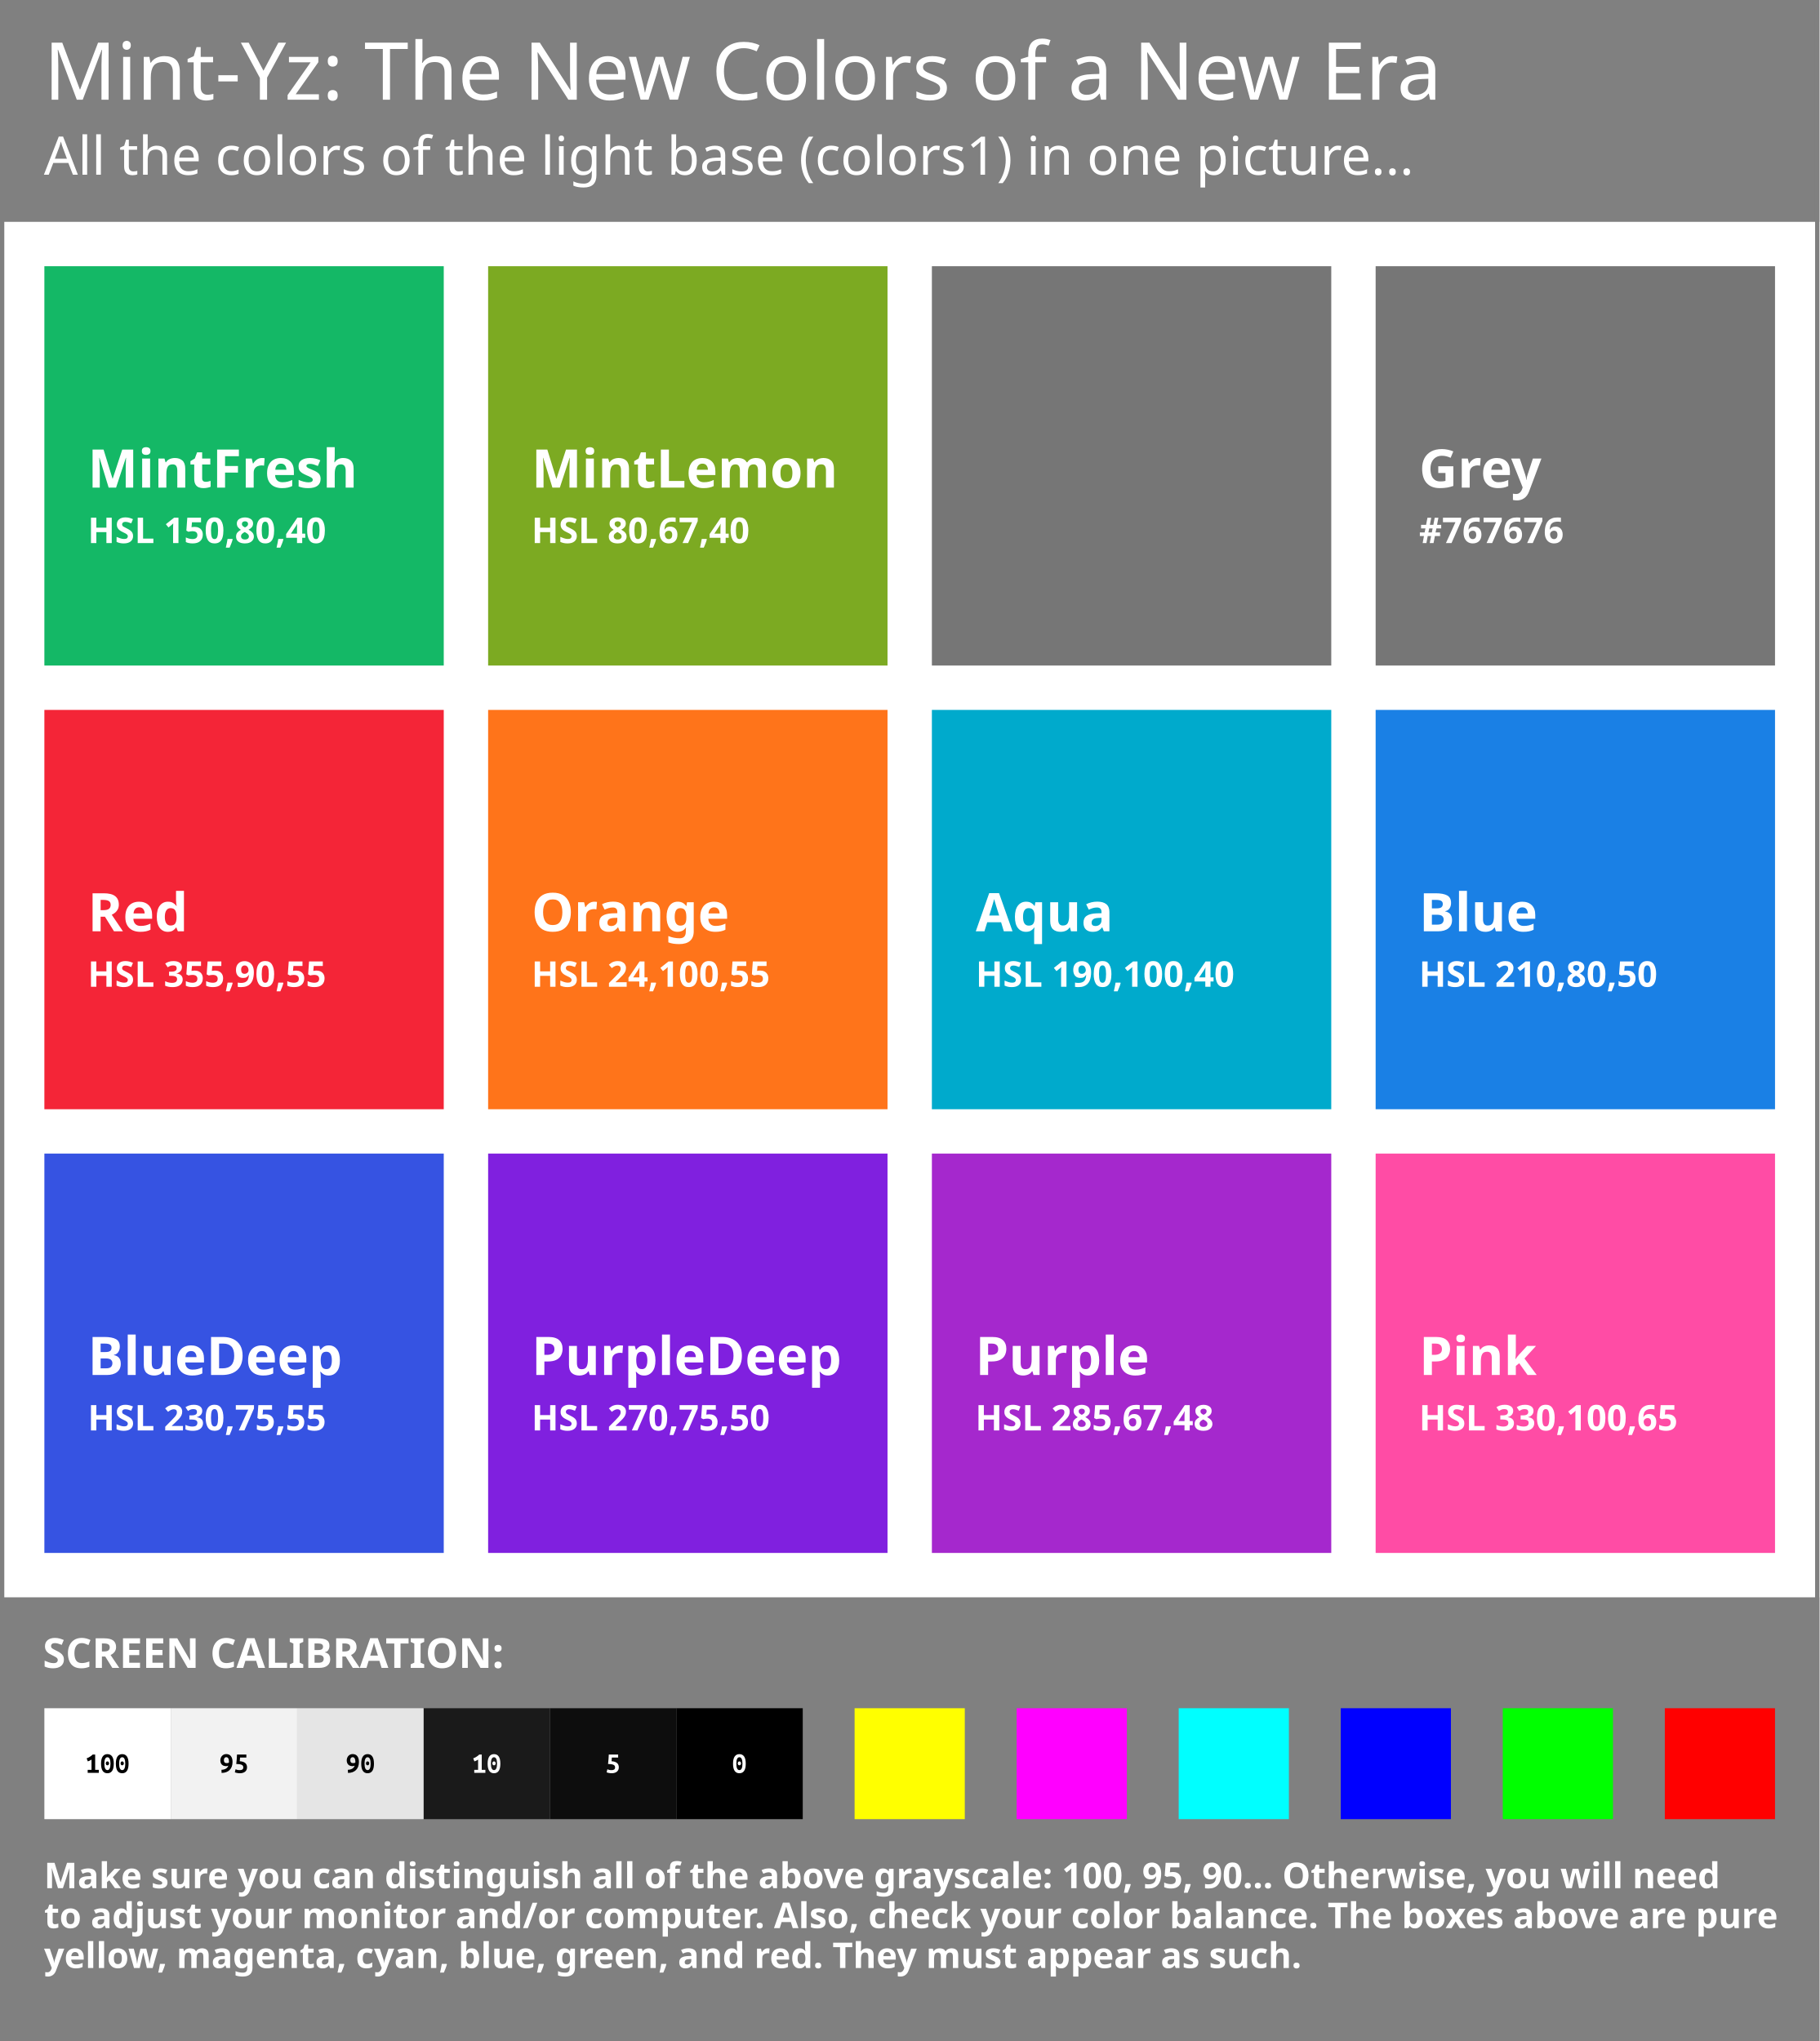
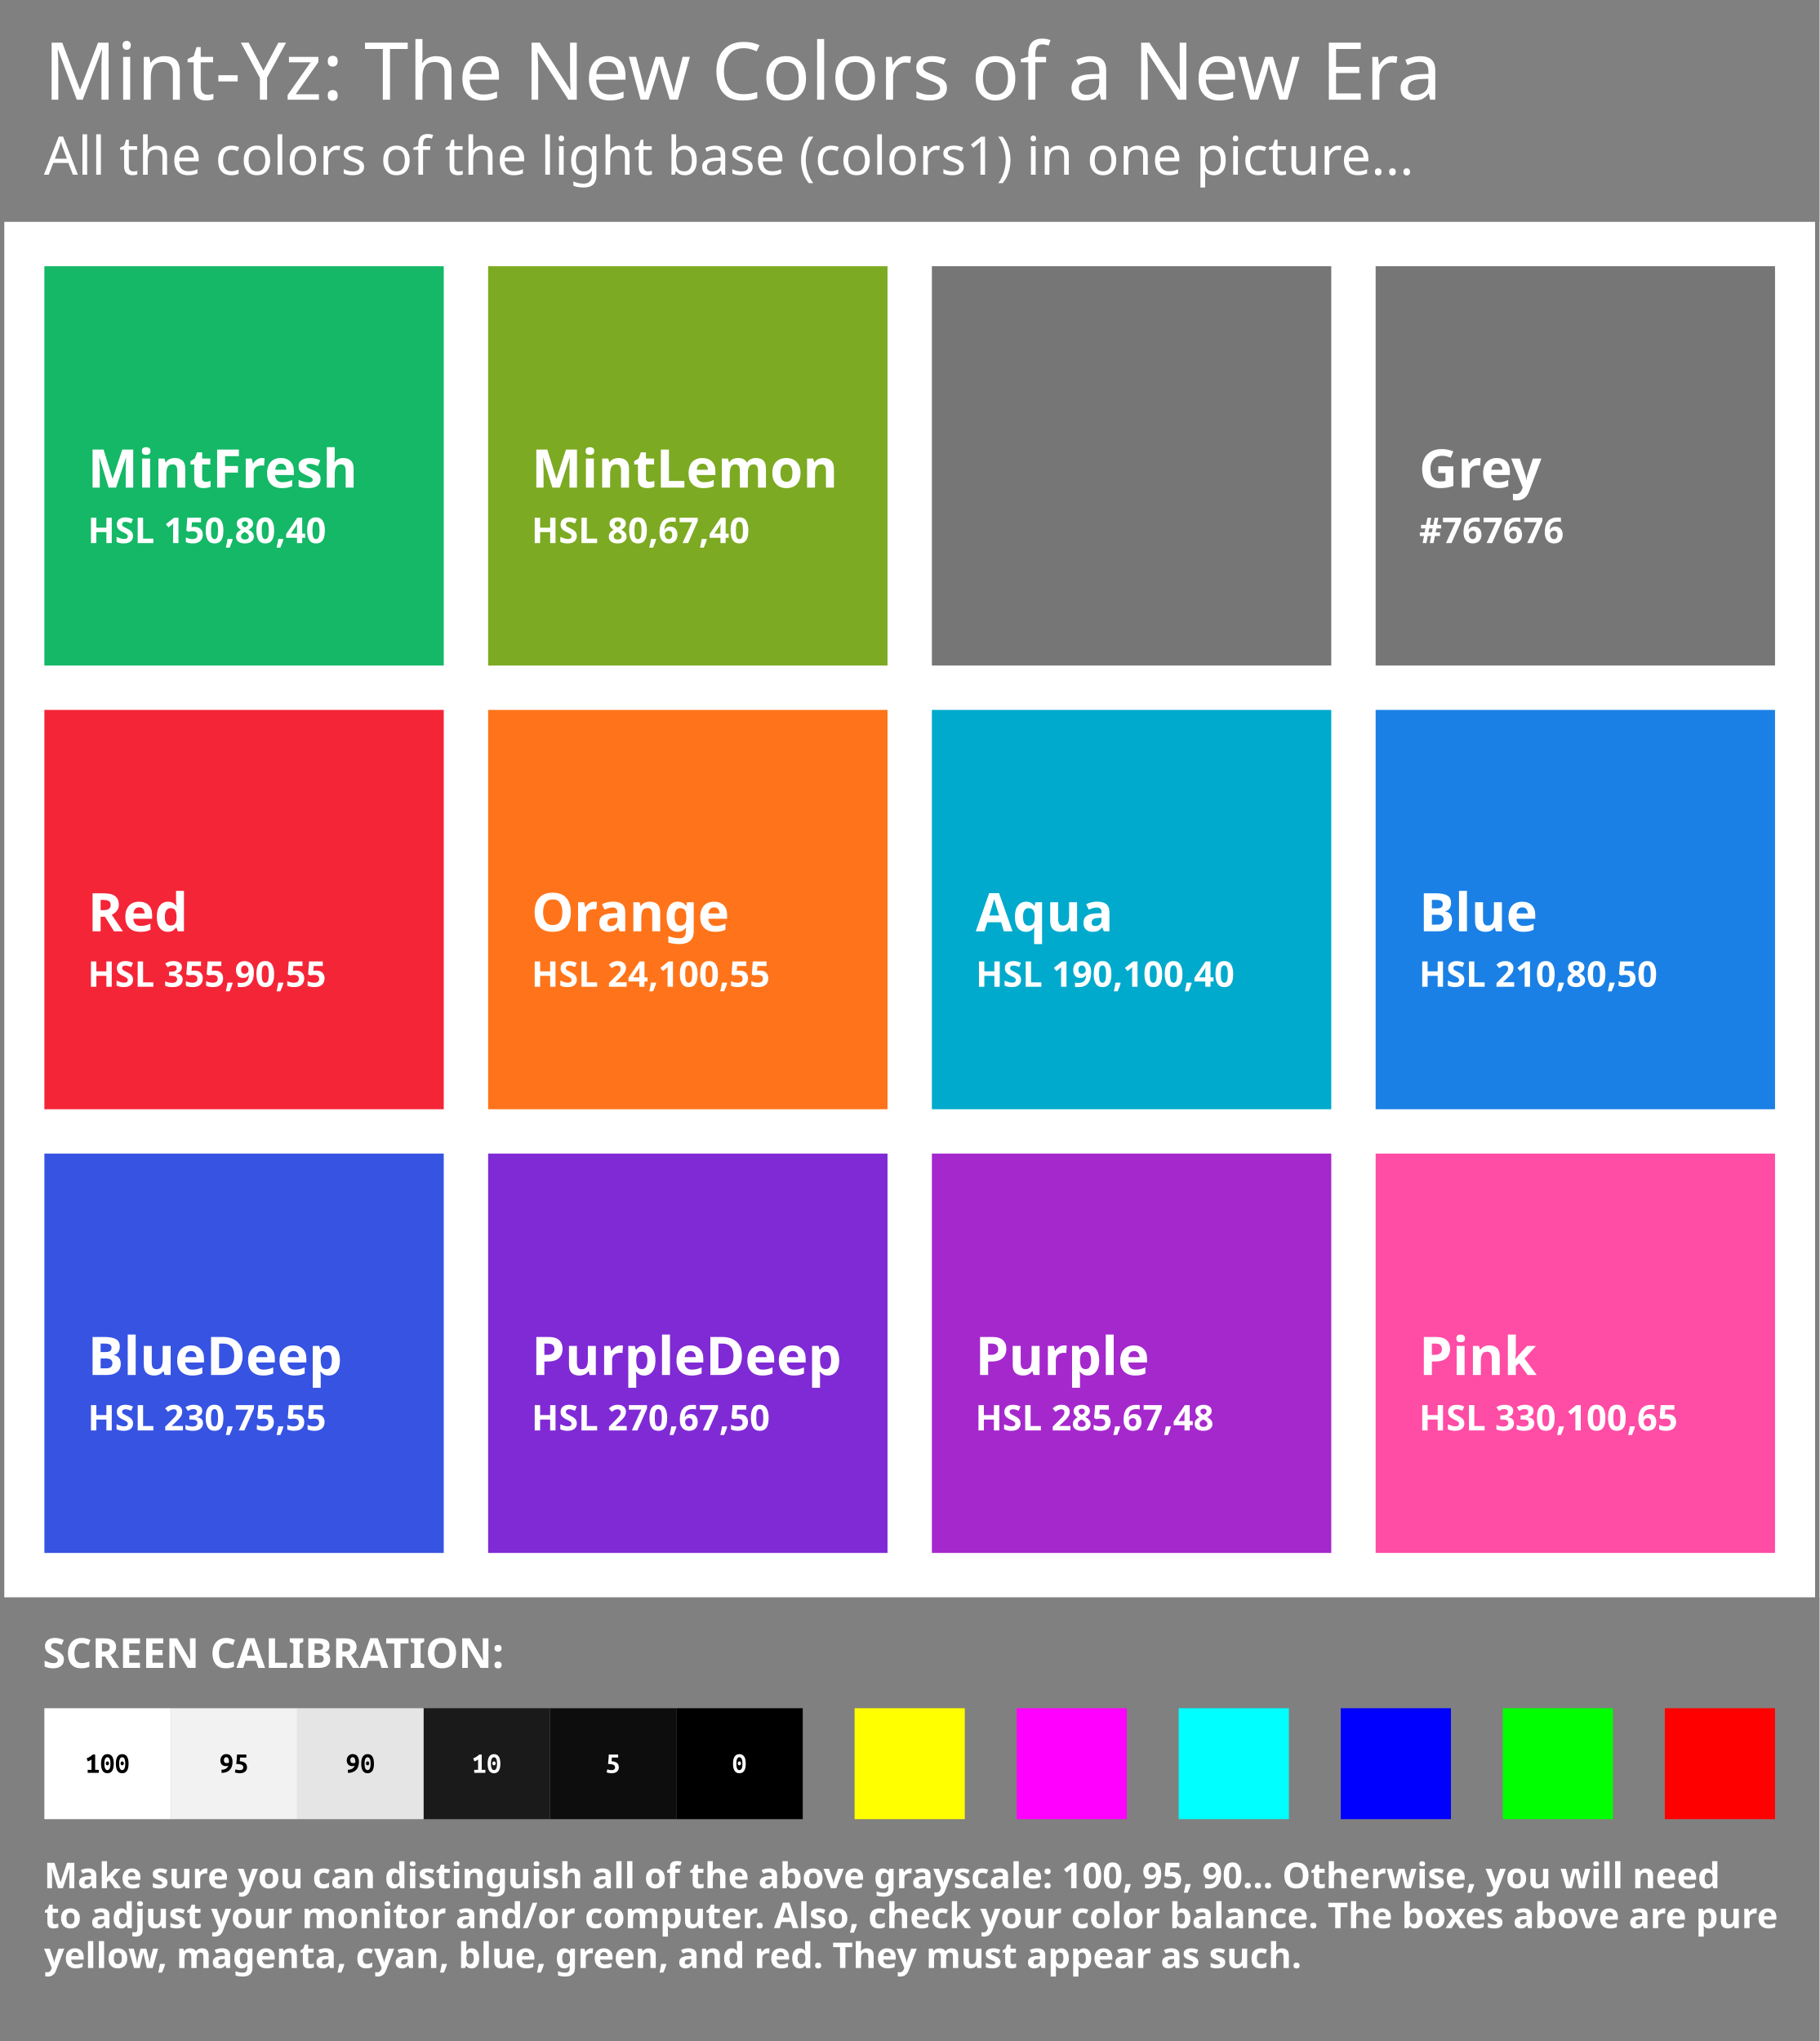
<svg xmlns="http://www.w3.org/2000/svg" width="820" height="920" viewBox="0 0 820 920" version="1.1" id="svg8">
  <defs id="defs2" />
  <g id="layer5">
    <rect y="0" x="0" height="920" width="820" id="rect122" style="fill:#ffffff;fill-opacity:1;stroke:none;stroke-width:0;stroke-opacity:1" />
  </g>
  <g id="layer1" transform="translate(0,-91.79999)">
    <rect y="91.8" x="0" height="100" width="820" id="rect903" style="opacity:1;vector-effect:none;fill:#808080;fill-opacity:1;stroke:none;stroke-width:0;stroke-linecap:butt;stroke-linejoin:miter;stroke-miterlimit:4;stroke-dasharray:none;stroke-dashoffset:0;stroke-opacity:1" />
    <text xml:space="preserve" style="font-style:normal;font-variant:normal;font-weight:normal;font-stretch:normal;font-size:24px;line-height:1.25;font-family:'DejaVu Sans';-inkscape-font-specification:'DejaVu Sans';text-align:start;letter-spacing:0px;word-spacing:0px;text-anchor:start;fill:#000000;fill-opacity:1;stroke:none" x="19.784" y="136.748" id="text947">
      <tspan x="19.784" y="136.748" style="font-style:normal;font-variant:normal;font-weight:normal;font-stretch:normal;font-size:36px;font-family:'Ubuntu Mono';-inkscape-font-specification:'Ubuntu Mono';fill:#ffffff;fill-opacity:1" id="tspan921">Mint-Yz: The New Colors of a New Era</tspan>
      <tspan id="tspan135" x="19.784" y="170.556" style="font-style:normal;font-variant:normal;font-weight:normal;font-stretch:normal;font-size:24px;font-family:'Ubuntu Mono';-inkscape-font-specification:'Ubuntu Mono';fill:#ffffff;fill-opacity:1">All the colors of the light base (colors1) in one picture...</tspan>
    </text>
    <rect y="92.768" x="0.968" height="918.063" width="818.063" id="rect115" style="fill:none;fill-opacity:1;stroke:#808080;stroke-width:1.937;stroke-opacity:1" />
    <g id="g1134" transform="translate(0,-50)">
      <rect y="861.8" x="0" height="200" width="820" id="rect4820" style="opacity:1;vector-effect:none;fill:#808080;fill-opacity:1;stroke:none;stroke-width:0;stroke-linecap:butt;stroke-linejoin:miter;stroke-miterlimit:4;stroke-dasharray:none;stroke-dashoffset:0;stroke-opacity:1" />
      <g id="g1061">
        <g transform="matrix(0,-2.099737,2.760329,0,-19.81775,889.5778)" style="display:inline" id="g1269">
          <rect transform="rotate(-90)" rx="6.3846035e-17" y="-34.396" x="-297" height="23.812" width="17.992" id="rect7" style="fill:#ff0000;fill-opacity:1;stroke:none;stroke-width:0.15;stroke-miterlimit:4;stroke-dasharray:none;stroke-opacity:1" />
          <rect transform="rotate(-90)" style="fill:#00ff00;fill-opacity:1;stroke:none;stroke-width:0.15;stroke-miterlimit:4;stroke-dasharray:none;stroke-opacity:1" id="rect9" width="17.992" height="23.812" x="-270.542" y="-34.396" rx="6.3846035e-17" />
          <rect transform="rotate(-90)" rx="6.3846035e-17" y="-34.396" x="-244.083" height="23.812" width="17.992" id="rect11" style="fill:#0000ff;fill-opacity:1;stroke:none;stroke-width:0.15;stroke-miterlimit:4;stroke-dasharray:none;stroke-opacity:1" />
          <rect transform="rotate(-90)" style="fill:#ffff00;fill-opacity:1;stroke:none;stroke-width:0.15;stroke-miterlimit:4;stroke-dasharray:none;stroke-opacity:1" id="rect818" width="17.992" height="23.812" x="-164.708" y="-34.396" rx="6.3846035e-17" />
          <rect transform="rotate(-90)" rx="6.3846035e-17" y="-34.396" x="-217.625" height="23.812" width="17.992" id="rect820-7" style="fill:#00ffff;fill-opacity:1;stroke:none;stroke-width:0.15;stroke-miterlimit:4;stroke-dasharray:none;stroke-opacity:1" />
          <rect transform="rotate(-90)" style="fill:#ff00ff;fill-opacity:1;stroke:none;stroke-width:0.15;stroke-miterlimit:4;stroke-dasharray:none;stroke-opacity:1" id="rect822-6" width="17.992" height="23.812" x="-191.167" y="-34.396" rx="6.3846035e-17" />
        </g>
        <rect transform="scale(-1)" style="display:inline;fill:#000000;fill-opacity:1;stroke:none;stroke-width:0.387;stroke-miterlimit:4;stroke-dasharray:none;stroke-opacity:1" id="rect1035" width="56.966" height="50" x="-361.798" y="-961.8" rx="2.0215312e-16" />
        <rect transform="scale(-1)" rx="2.0215312e-16" y="-961.8" x="-304.831" height="50" width="56.966" id="rect1037" style="display:inline;fill:#0d0d0d;fill-opacity:1;stroke:none;stroke-width:0.387;stroke-miterlimit:4;stroke-dasharray:none;stroke-opacity:1" />
        <rect transform="scale(-1)" style="display:inline;fill:#f2f2f2;fill-opacity:1;stroke:none;stroke-width:0.387;stroke-miterlimit:4;stroke-dasharray:none;stroke-opacity:1" id="rect1039" width="56.966" height="50" x="-133.933" y="-961.8" rx="2.0215312e-16" />
        <rect transform="scale(-1)" rx="2.0215312e-16" y="-961.8" x="-247.865" height="50" width="56.966" id="rect1041" style="display:inline;fill:#1a1a1a;fill-opacity:1;stroke:none;stroke-width:0.387;stroke-miterlimit:4;stroke-dasharray:none;stroke-opacity:1" />
        <rect transform="scale(-1)" style="display:inline;fill:#e5e5e5;fill-opacity:1;stroke:none;stroke-width:0.387;stroke-miterlimit:4;stroke-dasharray:none;stroke-opacity:1" id="rect1043" width="56.966" height="50" x="-190.899" y="-961.8" rx="2.0215312e-16" />
        <rect rx="2.0215312e-16" y="-961.8" x="-76.966" height="50" width="56.966" id="rect1045" style="display:inline;fill:#ffffff;fill-opacity:1;stroke:none;stroke-width:0.387;stroke-miterlimit:4;stroke-dasharray:none;stroke-opacity:1" transform="scale(-1)" />
        <g id="g1028">
          <g style="font-weight:bold;font-size:13.333px;line-height:17.778px;font-family:'Ubuntu Mono';-inkscape-font-specification:'Ubuntu Mono Bold';letter-spacing:0px;word-spacing:0px" id="text135" aria-label="100">
            <path id="path983" style="font-size:13.333px;text-align:center;text-anchor:middle" d="m 41.25,939.573 v -4.613 q -0.373,0.267 -0.853,0.48 -0.48,0.2 -0.813,0.32 l -0.533,-1.36 q 0.32,-0.12 0.693,-0.307 0.373,-0.187 0.747,-0.413 0.373,-0.227 0.707,-0.48 0.333,-0.253 0.573,-0.52 h 1.12 v 6.893 h 1.64 v 1.36 h -5.013 v -1.36 z" />
            <path id="path985" style="font-size:13.333px;text-align:center;text-anchor:middle" d="m 51.277,936.786 q 0,2.187 -0.733,3.253 -0.733,1.067 -2.133,1.067 -1.4,0 -2.133,-1.067 -0.733,-1.067 -0.733,-3.253 0,-2.16 0.747,-3.227 0.747,-1.067 2.12,-1.067 1.4,0 2.133,1.067 0.733,1.053 0.733,3.227 z m -1.48,0 q 0,-1.413 -0.36,-2.147 -0.347,-0.747 -1.027,-0.747 -0.667,0 -1.027,0.747 -0.36,0.733 -0.36,2.147 0,1.427 0.36,2.173 0.36,0.733 1.027,0.733 0.68,0 1.027,-0.733 0.36,-0.747 0.36,-2.173 z m -0.64,-0.133 q 0,0.36 -0.213,0.627 -0.2,0.253 -0.52,0.253 -0.347,0 -0.547,-0.253 -0.2,-0.267 -0.2,-0.627 0,-0.36 0.2,-0.627 0.2,-0.267 0.547,-0.267 0.32,0 0.52,0.267 0.213,0.267 0.213,0.627 z" />
            <path id="path987" style="font-size:13.333px;text-align:center;text-anchor:middle" d="m 57.943,936.786 q 0,2.187 -0.733,3.253 -0.733,1.067 -2.133,1.067 -1.4,0 -2.133,-1.067 -0.733,-1.067 -0.733,-3.253 0,-2.16 0.747,-3.227 0.747,-1.067 2.12,-1.067 1.4,0 2.133,1.067 0.733,1.053 0.733,3.227 z m -1.48,0 q 0,-1.413 -0.36,-2.147 -0.347,-0.747 -1.027,-0.747 -0.667,0 -1.027,0.747 -0.36,0.733 -0.36,2.147 0,1.427 0.36,2.173 0.36,0.733 1.027,0.733 0.68,0 1.027,-0.733 0.36,-0.747 0.36,-2.173 z m -0.64,-0.133 q 0,0.36 -0.213,0.627 -0.2,0.253 -0.52,0.253 -0.347,0 -0.547,-0.253 -0.2,-0.267 -0.2,-0.627 0,-0.36 0.2,-0.627 0.2,-0.267 0.547,-0.267 0.32,0 0.52,0.267 0.213,0.267 0.213,0.627 z" />
          </g>
          <g style="font-weight:bold;font-size:13.333px;line-height:17.778px;font-family:'Ubuntu Mono';-inkscape-font-specification:'Ubuntu Mono Bold';letter-spacing:0px;word-spacing:0px" id="text141" aria-label="0">
            <path id="path990" style="font-size:13.333px;text-align:center;text-anchor:middle;fill:#ffffff;fill-opacity:1" d="m 336.107,936.786 q 0,2.187 -0.733,3.253 -0.733,1.067 -2.133,1.067 -1.4,0 -2.133,-1.067 -0.733,-1.067 -0.733,-3.253 0,-2.16 0.747,-3.227 0.747,-1.067 2.12,-1.067 1.4,0 2.133,1.067 0.733,1.053 0.733,3.227 z m -1.48,0 q 0,-1.413 -0.36,-2.147 -0.347,-0.747 -1.027,-0.747 -0.667,0 -1.027,0.747 -0.36,0.733 -0.36,2.147 0,1.427 0.36,2.173 0.36,0.733 1.027,0.733 0.68,0 1.027,-0.733 0.36,-0.747 0.36,-2.173 z m -0.64,-0.133 q 0,0.36 -0.213,0.627 -0.2,0.253 -0.52,0.253 -0.347,0 -0.547,-0.253 -0.2,-0.267 -0.2,-0.627 0,-0.36 0.2,-0.627 0.2,-0.267 0.547,-0.267 0.32,0 0.52,0.267 0.213,0.267 0.213,0.627 z" />
          </g>
          <g style="font-weight:bold;font-size:13.333px;line-height:17.778px;font-family:'Ubuntu Mono';-inkscape-font-specification:'Ubuntu Mono Bold';letter-spacing:0px;word-spacing:0px" id="text968" aria-label="95">
            <path id="path993" style="font-size:13.333px;text-align:center;text-anchor:middle" d="m 102.189,936.546 q 0.253,0 0.533,-0.053 0.28,-0.053 0.453,-0.147 0.013,-0.107 0.013,-0.253 0.013,-0.16 0.013,-0.307 0,-0.333 -0.067,-0.667 -0.053,-0.347 -0.2,-0.627 -0.133,-0.28 -0.373,-0.453 -0.227,-0.173 -0.573,-0.173 -0.293,0 -0.507,0.12 -0.2,0.107 -0.333,0.293 -0.12,0.187 -0.187,0.44 -0.053,0.253 -0.053,0.533 0,0.627 0.293,0.96 0.293,0.333 0.987,0.333 z m -0.213,1.36 q -0.72,0 -1.227,-0.2 -0.507,-0.213 -0.827,-0.573 -0.32,-0.36 -0.467,-0.827 -0.147,-0.48 -0.147,-1.027 0,-0.48 0.16,-0.973 0.173,-0.507 0.493,-0.907 0.333,-0.413 0.827,-0.667 0.493,-0.267 1.16,-0.267 1.387,0 2.12,0.933 0.733,0.933 0.733,2.6 0,1.2 -0.347,2.133 -0.347,0.92 -1,1.547 -0.64,0.627 -1.56,0.96 -0.907,0.32 -2.027,0.32 l -0.053,-1.413 q 1.067,-0.013 1.907,-0.453 0.84,-0.453 1.187,-1.413 -0.52,0.227 -0.933,0.227 z" />
            <path id="path995" style="font-size:13.333px;text-align:center;text-anchor:middle" d="m 109.656,938.506 q 0,-0.347 -0.12,-0.627 -0.107,-0.293 -0.453,-0.493 -0.333,-0.213 -0.96,-0.32 -0.627,-0.12 -1.64,-0.12 0.133,-1.12 0.213,-2.187 0.08,-1.08 0.12,-2.08 h 4.213 v 1.36 h -2.84 q -0.027,0.427 -0.067,0.893 -0.04,0.467 -0.067,0.76 1.653,0.107 2.467,0.8 0.813,0.693 0.813,1.947 0,0.573 -0.2,1.067 -0.2,0.48 -0.613,0.84 -0.413,0.36 -1.027,0.56 -0.613,0.2 -1.427,0.2 -0.32,0 -0.653,-0.04 -0.333,-0.04 -0.64,-0.107 -0.307,-0.053 -0.56,-0.133 -0.24,-0.08 -0.373,-0.147 l 0.333,-1.36 q 0.293,0.147 0.747,0.267 0.453,0.12 1.133,0.12 0.48,0 0.787,-0.107 0.32,-0.107 0.493,-0.267 0.187,-0.173 0.253,-0.387 0.067,-0.213 0.067,-0.44 z" />
          </g>
          <g style="font-weight:bold;font-size:13.333px;line-height:17.778px;font-family:'Ubuntu Mono';-inkscape-font-specification:'Ubuntu Mono Bold';letter-spacing:0px;word-spacing:0px" id="text973" aria-label="90">
            <path id="path998" style="font-size:13.333px;text-align:center;text-anchor:middle" d="m 159.155,936.546 q 0.253,0 0.533,-0.053 0.28,-0.053 0.453,-0.147 0.013,-0.107 0.013,-0.253 0.013,-0.16 0.013,-0.307 0,-0.333 -0.067,-0.667 -0.053,-0.347 -0.2,-0.627 -0.133,-0.28 -0.373,-0.453 -0.227,-0.173 -0.573,-0.173 -0.293,0 -0.507,0.12 -0.2,0.107 -0.333,0.293 -0.12,0.187 -0.187,0.44 -0.053,0.253 -0.053,0.533 0,0.627 0.293,0.96 0.293,0.333 0.987,0.333 z m -0.213,1.36 q -0.72,0 -1.227,-0.2 -0.507,-0.213 -0.827,-0.573 -0.32,-0.36 -0.467,-0.827 -0.147,-0.48 -0.147,-1.027 0,-0.48 0.16,-0.973 0.173,-0.507 0.493,-0.907 0.333,-0.413 0.827,-0.667 0.493,-0.267 1.16,-0.267 1.387,0 2.12,0.933 0.733,0.933 0.733,2.6 0,1.2 -0.347,2.133 -0.347,0.92 -1,1.547 -0.64,0.627 -1.56,0.96 -0.907,0.32 -2.027,0.32 l -0.053,-1.413 q 1.067,-0.013 1.907,-0.453 0.84,-0.453 1.187,-1.413 -0.52,0.227 -0.933,0.227 z" />
            <path id="path1000" style="font-size:13.333px;text-align:center;text-anchor:middle" d="m 168.542,936.786 q 0,2.187 -0.733,3.253 -0.733,1.067 -2.133,1.067 -1.4,0 -2.133,-1.067 -0.733,-1.067 -0.733,-3.253 0,-2.16 0.747,-3.227 0.747,-1.067 2.12,-1.067 1.4,0 2.133,1.067 0.733,1.053 0.733,3.227 z m -1.48,0 q 0,-1.413 -0.36,-2.147 -0.347,-0.747 -1.027,-0.747 -0.667,0 -1.027,0.747 -0.36,0.733 -0.36,2.147 0,1.427 0.36,2.173 0.36,0.733 1.027,0.733 0.68,0 1.027,-0.733 0.36,-0.747 0.36,-2.173 z m -0.64,-0.133 q 0,0.36 -0.213,0.627 -0.2,0.253 -0.52,0.253 -0.347,0 -0.547,-0.253 -0.2,-0.267 -0.2,-0.627 0,-0.36 0.2,-0.627 0.2,-0.267 0.547,-0.267 0.32,0 0.52,0.267 0.213,0.267 0.213,0.627 z" />
          </g>
          <g style="font-weight:bold;font-size:13.333px;line-height:17.778px;font-family:'Ubuntu Mono';-inkscape-font-specification:'Ubuntu Mono Bold';letter-spacing:0px;word-spacing:0px" id="text977" aria-label="10">
            <path id="path1003" style="font-size:13.333px;text-align:center;text-anchor:middle;fill:#ffffff;fill-opacity:1" d="m 215.481,939.573 v -4.613 q -0.373,0.267 -0.853,0.48 -0.48,0.2 -0.813,0.32 l -0.533,-1.36 q 0.32,-0.12 0.693,-0.307 0.373,-0.187 0.747,-0.413 0.373,-0.227 0.707,-0.48 0.333,-0.253 0.573,-0.52 h 1.12 v 6.893 h 1.64 v 1.36 H 213.748 v -1.36 z" />
            <path id="path1005" style="font-size:13.333px;text-align:center;text-anchor:middle;fill:#ffffff;fill-opacity:1" d="m 225.508,936.786 q 0,2.187 -0.733,3.253 -0.733,1.067 -2.133,1.067 -1.4,0 -2.133,-1.067 -0.733,-1.067 -0.733,-3.253 0,-2.16 0.747,-3.227 0.747,-1.067 2.12,-1.067 1.4,0 2.133,1.067 0.733,1.053 0.733,3.227 z m -1.48,0 q 0,-1.413 -0.36,-2.147 -0.347,-0.747 -1.027,-0.747 -0.667,0 -1.027,0.747 -0.36,0.733 -0.36,2.147 0,1.427 0.36,2.173 0.36,0.733 1.027,0.733 0.68,0 1.027,-0.733 0.36,-0.747 0.36,-2.173 z m -0.64,-0.133 q 0,0.36 -0.213,0.627 -0.2,0.253 -0.52,0.253 -0.347,0 -0.547,-0.253 -0.2,-0.267 -0.2,-0.627 0,-0.36 0.2,-0.627 0.2,-0.267 0.547,-0.267 0.32,0 0.52,0.267 0.213,0.267 0.213,0.627 z" />
          </g>
          <g style="font-weight:bold;font-size:13.333px;line-height:17.778px;font-family:'Ubuntu Mono';-inkscape-font-specification:'Ubuntu Mono Bold';letter-spacing:0px;word-spacing:0px" id="text981" aria-label="5">
            <path id="path1008" style="font-size:13.333px;text-align:center;text-anchor:middle;fill:#ffffff;fill-opacity:1" d="m 277.221,938.506 q 0,-0.347 -0.12,-0.627 -0.107,-0.293 -0.453,-0.493 -0.333,-0.213 -0.96,-0.32 -0.627,-0.12 -1.64,-0.12 0.133,-1.12 0.213,-2.187 0.08,-1.08 0.12,-2.08 h 4.213 v 1.36 h -2.84 q -0.027,0.427 -0.067,0.893 -0.04,0.467 -0.067,0.76 1.653,0.107 2.467,0.8 0.813,0.693 0.813,1.947 0,0.573 -0.2,1.067 -0.2,0.48 -0.613,0.84 -0.413,0.36 -1.027,0.56 -0.613,0.2 -1.427,0.2 -0.32,0 -0.653,-0.04 -0.333,-0.04 -0.64,-0.107 -0.307,-0.053 -0.56,-0.133 -0.24,-0.08 -0.373,-0.147 l 0.333,-1.36 q 0.293,0.147 0.747,0.267 0.453,0.12 1.133,0.12 0.48,0 0.787,-0.107 0.32,-0.107 0.493,-0.267 0.187,-0.173 0.253,-0.387 0.067,-0.213 0.067,-0.44 z" />
          </g>
        </g>
      </g>
      <text id="text1065" y="893.616" x="19.253" style="font-weight:bold;font-size:18.667px;line-height:29.333px;font-family:'Ubuntu Mono';-inkscape-font-specification:'Ubuntu Mono Bold';letter-spacing:0px;word-spacing:0px" xml:space="preserve">
        <tspan style="font-size:18.667px;fill:#ffffff;fill-opacity:1" y="893.616" x="19.253" id="tspan1063">SCREEN CALIBRATION:</tspan>
      </text>
      <text id="text1069" y="992.904" x="19.856" style="font-weight:bold;font-size:16px;line-height:18px;font-family:'Ubuntu Mono';-inkscape-font-specification:'Ubuntu Mono Bold';letter-spacing:0px;word-spacing:0px" xml:space="preserve">
        <tspan style="font-style:normal;font-variant:normal;font-weight:bold;font-stretch:normal;font-family:'Ubuntu Mono';-inkscape-font-specification:'Ubuntu Mono Bold';fill:#ffffff;fill-opacity:1" id="tspan1075" y="992.904" x="19.856">Make sure you can distinguish all of the above grayscale: 100, 95, 90... Otherwise, you will need</tspan>
        <tspan style="font-style:normal;font-variant:normal;font-weight:bold;font-stretch:normal;font-family:'Ubuntu Mono';-inkscape-font-specification:'Ubuntu Mono Bold';fill:#ffffff;fill-opacity:1" id="tspan1079" y="1010.904" x="19.856">to adjust your monitor and/or computer. Also, check your color balance. The boxes above are pure</tspan>
        <tspan id="tspan1089" style="font-style:normal;font-variant:normal;font-weight:bold;font-stretch:normal;font-family:'Ubuntu Mono';-inkscape-font-specification:'Ubuntu Mono Bold';fill:#ffffff;fill-opacity:1" y="1028.904" x="19.856">yellow, magenta, cyan, blue, green, and red. They must appear as such.</tspan>
      </text>
    </g>
    <g id="g935" transform="translate(400,150)">
      <rect style="opacity:1;vector-effect:none;fill:#00aacc;fill-opacity:1;stroke:none;stroke-width:0;stroke-linecap:butt;stroke-linejoin:miter;stroke-miterlimit:4;stroke-dasharray:none;stroke-dashoffset:0;stroke-opacity:1" id="rect830" width="180" height="180" x="20" y="261.8" />
      <text id="text59" y="361.592" x="39.784" style="font-style:normal;font-variant:normal;font-weight:bold;font-stretch:normal;font-size:16px;line-height:25px;font-family:'Ubuntu Mono';-inkscape-font-specification:'Ubuntu Mono Bold';text-align:start;letter-spacing:0px;word-spacing:0px;text-anchor:start;fill:#000000;fill-opacity:1;stroke:none" xml:space="preserve">
        <tspan id="tspan866" style="font-size:24px;line-height:18px;fill:#ffffff;fill-opacity:1" y="361.592" x="39.784">Aqua</tspan>
        <tspan style="line-height:18px;fill:#ffffff;fill-opacity:1" y="386.592" x="39.784" id="tspan933">HSL 190,100,40</tspan>
      </text>
    </g>
    <g id="g956" transform="translate(0,-50)">
      <rect y="261.8" x="620" height="180" width="180" id="rect55" style="opacity:1;vector-effect:none;fill:#767676;fill-opacity:1;stroke:none;stroke-width:0;stroke-linecap:butt;stroke-linejoin:miter;stroke-miterlimit:4;stroke-dasharray:none;stroke-dashoffset:0;stroke-opacity:1" />
      <text xml:space="preserve" style="font-style:normal;font-variant:normal;font-weight:bold;font-stretch:normal;font-size:16px;line-height:25px;font-family:'Ubuntu Mono';-inkscape-font-specification:'Ubuntu Mono Bold';text-align:start;letter-spacing:0px;word-spacing:0px;text-anchor:start;fill:#000000;fill-opacity:1;stroke:none" x="639.568" y="361.592" id="text896">
        <tspan x="639.568" y="361.592" style="font-size:24px;line-height:18px;fill:#ffffff;fill-opacity:1" id="tspan890">Grey</tspan>
        <tspan x="639.568" y="386.592" style="line-height:18px;fill:#ffffff;fill-opacity:1" id="tspan894">#767676</tspan>
      </text>
    </g>
    <g id="g990" transform="translate(-200,-45.39999)">
      <rect y="457.2" x="420" height="180" width="180" id="rect812" style="vector-effect:none;fill:#ff741a;fill-opacity:1;stroke:none;stroke-width:0;stroke-linecap:butt;stroke-linejoin:miter;stroke-miterlimit:4;stroke-dasharray:none;stroke-dashoffset:0;stroke-opacity:1" />
      <text id="text904" y="556.992" x="439.568" style="font-style:normal;font-variant:normal;font-weight:bold;font-stretch:normal;font-size:16px;line-height:25px;font-family:'Ubuntu Mono';-inkscape-font-specification:'Ubuntu Mono Bold';text-align:start;letter-spacing:0px;word-spacing:0px;text-anchor:start;fill:#000000;fill-opacity:1;stroke:none" xml:space="preserve">
        <tspan id="tspan898" style="font-size:24px;line-height:18px;fill:#ffffff;fill-opacity:1" y="556.992" x="439.568">Orange</tspan>
        <tspan id="tspan902" style="line-height:18px;fill:#ffffff;fill-opacity:1" y="581.992" x="439.568">HSL 24,100,55</tspan>
      </text>
    </g>
    <g id="g970" transform="translate(400,150)">
      <rect y="461.8" x="220" height="180" width="180" id="rect822" style="opacity:1;vector-effect:none;fill:#ff4ca5;fill-opacity:1;stroke:none;stroke-width:0;stroke-linecap:butt;stroke-linejoin:miter;stroke-miterlimit:4;stroke-dasharray:none;stroke-dashoffset:0;stroke-opacity:1" />
      <text id="text912" y="561.592" x="239.568" style="font-style:normal;font-variant:normal;font-weight:bold;font-stretch:normal;font-size:16px;line-height:25px;font-family:'Ubuntu Mono';-inkscape-font-specification:'Ubuntu Mono Bold';text-align:start;letter-spacing:0px;word-spacing:0px;text-anchor:start;fill:#000000;fill-opacity:1;stroke:none" xml:space="preserve">
        <tspan id="tspan906" style="font-size:24px;line-height:18px;fill:#ffffff;fill-opacity:1" y="561.592" x="239.568">Pink</tspan>
        <tspan id="tspan910" style="line-height:18px;fill:#ffffff;fill-opacity:1" y="586.592" x="239.568">HSL 330,100,65</tspan>
      </text>
    </g>
    <g id="g977" transform="translate(0,150)">
      <rect style="opacity:1;vector-effect:none;fill:#a528cd;fill-opacity:1;stroke:none;stroke-width:0;stroke-linecap:butt;stroke-linejoin:miter;stroke-miterlimit:4;stroke-dasharray:none;stroke-dashoffset:0;stroke-opacity:1" id="rect820" width="180" height="180" x="420" y="461.8" />
      <text xml:space="preserve" style="font-style:normal;font-variant:normal;font-weight:bold;font-stretch:normal;font-size:16px;line-height:25px;font-family:'Ubuntu Mono';-inkscape-font-specification:'Ubuntu Mono Bold';text-align:start;letter-spacing:0px;word-spacing:0px;text-anchor:start;fill:#000000;fill-opacity:1;stroke:none" x="439.568" y="561.592" id="text920">
        <tspan x="439.568" y="561.592" style="font-size:24px;line-height:18px;fill:#ffffff;fill-opacity:1" id="tspan914">Purple</tspan>
        <tspan x="439.568" y="586.592" style="line-height:18px;fill:#ffffff;fill-opacity:1" id="tspan918">HSL 285,67,48</tspan>
      </text>
    </g>
    <g id="g984" transform="translate(-600,-50)">
      <rect y="461.8" x="620" height="180" width="180" id="rect824" style="opacity:1;vector-effect:none;fill:#f42537;fill-opacity:1;stroke:none;stroke-width:0;stroke-linecap:butt;stroke-linejoin:miter;stroke-miterlimit:4;stroke-dasharray:none;stroke-dashoffset:0;stroke-opacity:1" />
      <text id="text928" y="561.592" x="639.568" style="font-style:normal;font-variant:normal;font-weight:bold;font-stretch:normal;font-size:16px;line-height:25px;font-family:'Ubuntu Mono';-inkscape-font-specification:'Ubuntu Mono Bold';text-align:start;letter-spacing:0px;word-spacing:0px;text-anchor:start;fill:#000000;fill-opacity:1;stroke:none" xml:space="preserve">
        <tspan id="tspan922" style="font-size:24px;line-height:18px;fill:#ffffff;fill-opacity:1" y="561.592" x="639.568">Red</tspan>
        <tspan style="line-height:18px;fill:#ffffff;fill-opacity:1" y="586.592" x="639.568" id="tspan923">HSL 355,90,55</tspan>
      </text>
    </g>
    <g id="g1099" transform="translate(-200,-450)">
      <rect y="661.8" x="420" height="180" width="180" id="rect1089" style="opacity:1;vector-effect:none;fill:#7caa22;fill-opacity:1;stroke:none;stroke-width:0;stroke-linecap:butt;stroke-linejoin:miter;stroke-miterlimit:4;stroke-dasharray:none;stroke-dashoffset:0;stroke-opacity:1" />
      <text xml:space="preserve" style="font-style:normal;font-variant:normal;font-weight:bold;font-stretch:normal;font-size:16px;line-height:25px;font-family:'Ubuntu Mono';-inkscape-font-specification:'Ubuntu Mono Bold';text-align:start;letter-spacing:0px;word-spacing:0px;text-anchor:start;fill:#000000;fill-opacity:1;stroke:none" x="439.568" y="761.592" id="text1097">
        <tspan x="439.568" y="761.592" style="font-size:24px;line-height:18px;fill:#ffffff;fill-opacity:1" id="tspan1091">MintLemon</tspan>
        <tspan id="tspan1095" x="439.568" y="786.592" style="line-height:18px;fill:#ffffff;fill-opacity:1">HSL 80,67,40</tspan>
      </text>
    </g>
    <g transform="translate(-400,-450)" id="g991">
      <rect style="opacity:1;vector-effect:none;fill:#14b866;fill-opacity:1;stroke:none;stroke-width:0;stroke-linecap:butt;stroke-linejoin:miter;stroke-miterlimit:4;stroke-dasharray:none;stroke-dashoffset:0;stroke-opacity:1" id="rect816" width="180" height="180" x="420" y="661.8" />
      <text id="text952" y="761.592" x="439.568" style="font-style:normal;font-variant:normal;font-weight:bold;font-stretch:normal;font-size:16px;line-height:25px;font-family:'Ubuntu Mono';-inkscape-font-specification:'Ubuntu Mono Bold';text-align:start;letter-spacing:0px;word-spacing:0px;text-anchor:start;fill:#000000;fill-opacity:1;stroke:none" xml:space="preserve">
        <tspan id="tspan946" style="font-size:24px;line-height:18px;fill:#ffffff;fill-opacity:1" y="761.592" x="439.568">MintFresh</tspan>
        <tspan style="line-height:18px;fill:#ffffff;fill-opacity:1" y="786.592" x="439.568" id="tspan952">HSL 150,80,40</tspan>
      </text>
    </g>
    <g id="g942" transform="translate(400,150)">
      <rect style="opacity:1;vector-effect:none;fill:#1a80e5;fill-opacity:1;stroke:none;stroke-width:0;stroke-linecap:butt;stroke-linejoin:miter;stroke-miterlimit:4;stroke-dasharray:none;stroke-dashoffset:0;stroke-opacity:1" id="rect842" width="180" height="180" x="220" y="261.8" />
      <text xml:space="preserve" style="font-style:normal;font-variant:normal;font-weight:bold;font-stretch:normal;font-size:16px;line-height:25px;font-family:'Ubuntu Mono';-inkscape-font-specification:'Ubuntu Mono Bold';text-align:start;letter-spacing:0px;word-spacing:0px;text-anchor:start;fill:#000000;fill-opacity:1;stroke:none" x="239.568" y="361.592" id="text880">
        <tspan x="239.568" y="361.592" style="font-size:24px;line-height:18px;fill:#ffffff;fill-opacity:1" id="tspan874">Blue</tspan>
        <tspan x="239.568" y="386.592" style="line-height:18px;fill:#ffffff;fill-opacity:1" id="tspan935">HSL 210,80,50</tspan>
      </text>
    </g>
    <g id="g983" transform="translate(0,-50)">
      <rect style="vector-effect:none;fill:#3653e2;fill-opacity:1;stroke:none;stroke-width:0;stroke-linecap:butt;stroke-linejoin:miter;stroke-miterlimit:4;stroke-dasharray:none;stroke-dashoffset:0;stroke-opacity:1" id="rect828" width="180" height="180" x="20" y="661.8" />
      <text xml:space="preserve" style="font-style:normal;font-variant:normal;font-weight:bold;font-stretch:normal;font-size:16px;line-height:25px;font-family:'Ubuntu Mono';-inkscape-font-specification:'Ubuntu Mono Bold';text-align:start;letter-spacing:0px;word-spacing:0px;text-anchor:start;fill:#000000;fill-opacity:1;stroke:none" x="39.568" y="761.592" id="text976">
        <tspan x="39.568" y="761.592" style="font-size:24px;line-height:18px;fill:#ffffff;fill-opacity:1" id="tspan970">BlueDeep</tspan>
        <tspan x="39.568" y="786.592" style="line-height:18px;fill:#ffffff;fill-opacity:1" id="tspan974">HSL 230,75,55</tspan>
      </text>
    </g>
    <g transform="translate(-200,150)" id="g958">
-       <rect y="461.8" x="420" height="180" width="180" id="rect946" style="opacity:1;vector-effect:none;fill:#8020df;fill-opacity:1;stroke:none;stroke-width:0;stroke-linecap:butt;stroke-linejoin:miter;stroke-miterlimit:4;stroke-dasharray:none;stroke-dashoffset:0;stroke-opacity:1" />
+       <rect y="461.8" x="420" height="180" width="180" id="rect946" style="opacity:1;vector-effect:none;fill:#802ad5;fill-opacity:1;stroke:none;stroke-width:0;stroke-linecap:butt;stroke-linejoin:miter;stroke-miterlimit:4;stroke-dasharray:none;stroke-dashoffset:0;stroke-opacity:1" />
      <text id="text956" y="561.592" x="439.568" style="font-style:normal;font-variant:normal;font-weight:bold;font-stretch:normal;font-size:16px;line-height:25px;font-family:'Ubuntu Mono';-inkscape-font-specification:'Ubuntu Mono Bold';text-align:start;letter-spacing:0px;word-spacing:0px;text-anchor:start;fill:#000000;fill-opacity:1;stroke:none" xml:space="preserve">
        <tspan id="tspan948" style="font-size:24px;line-height:18px;fill:#ffffff;fill-opacity:1" y="561.592" x="439.568">PurpleDeep</tspan>
-         <tspan id="tspan954" style="line-height:18px;fill:#ffffff;fill-opacity:1" y="586.592" x="439.568">HSL 270,75,50</tspan>
+         <tspan id="tspan954" style="line-height:18px;fill:#ffffff;fill-opacity:1" y="586.592" x="439.568">HSL 270,67,50</tspan>
      </text>
    </g>
    <g transform="translate(0,-450)" id="g950">
      <rect style="opacity:1;vector-effect:none;fill:#767676;fill-opacity:1;stroke:none;stroke-width:0;stroke-linecap:butt;stroke-linejoin:miter;stroke-miterlimit:4;stroke-dasharray:none;stroke-dashoffset:0;stroke-opacity:1" id="rect941" width="180" height="180" x="420" y="661.8" />
      <text id="text948" y="761.592" x="439.568" style="font-style:normal;font-variant:normal;font-weight:bold;font-stretch:normal;font-size:16px;line-height:25px;font-family:'Ubuntu Mono';-inkscape-font-specification:'Ubuntu Mono Bold';text-align:start;letter-spacing:0px;word-spacing:0px;text-anchor:start;fill:#000000;fill-opacity:1;stroke:none" xml:space="preserve">
        <tspan style="line-height:18px;fill:#ffffff;fill-opacity:1" y="761.592" x="439.568" id="tspan945" />
      </text>
    </g>
  </g>
  <g id="layer2" style="display:none">
    <rect style="fill:#000000;fill-opacity:0.1;stroke-width:0" id="rect920" width="820" height="620" x="0" y="100" />
  </g>
  <g id="layer3" style="display:none">
    <rect y="100" x="0" height="620" width="820" id="rect937" style="display:inline;fill:#ffffff;fill-opacity:0.2;stroke-width:0" />
  </g>
  <g id="layer4" style="display:none">
    <rect style="display:inline;fill:#000000;fill-opacity:0.3;stroke-width:0" id="rect940" width="820" height="620" x="0" y="100" />
  </g>
</svg>
